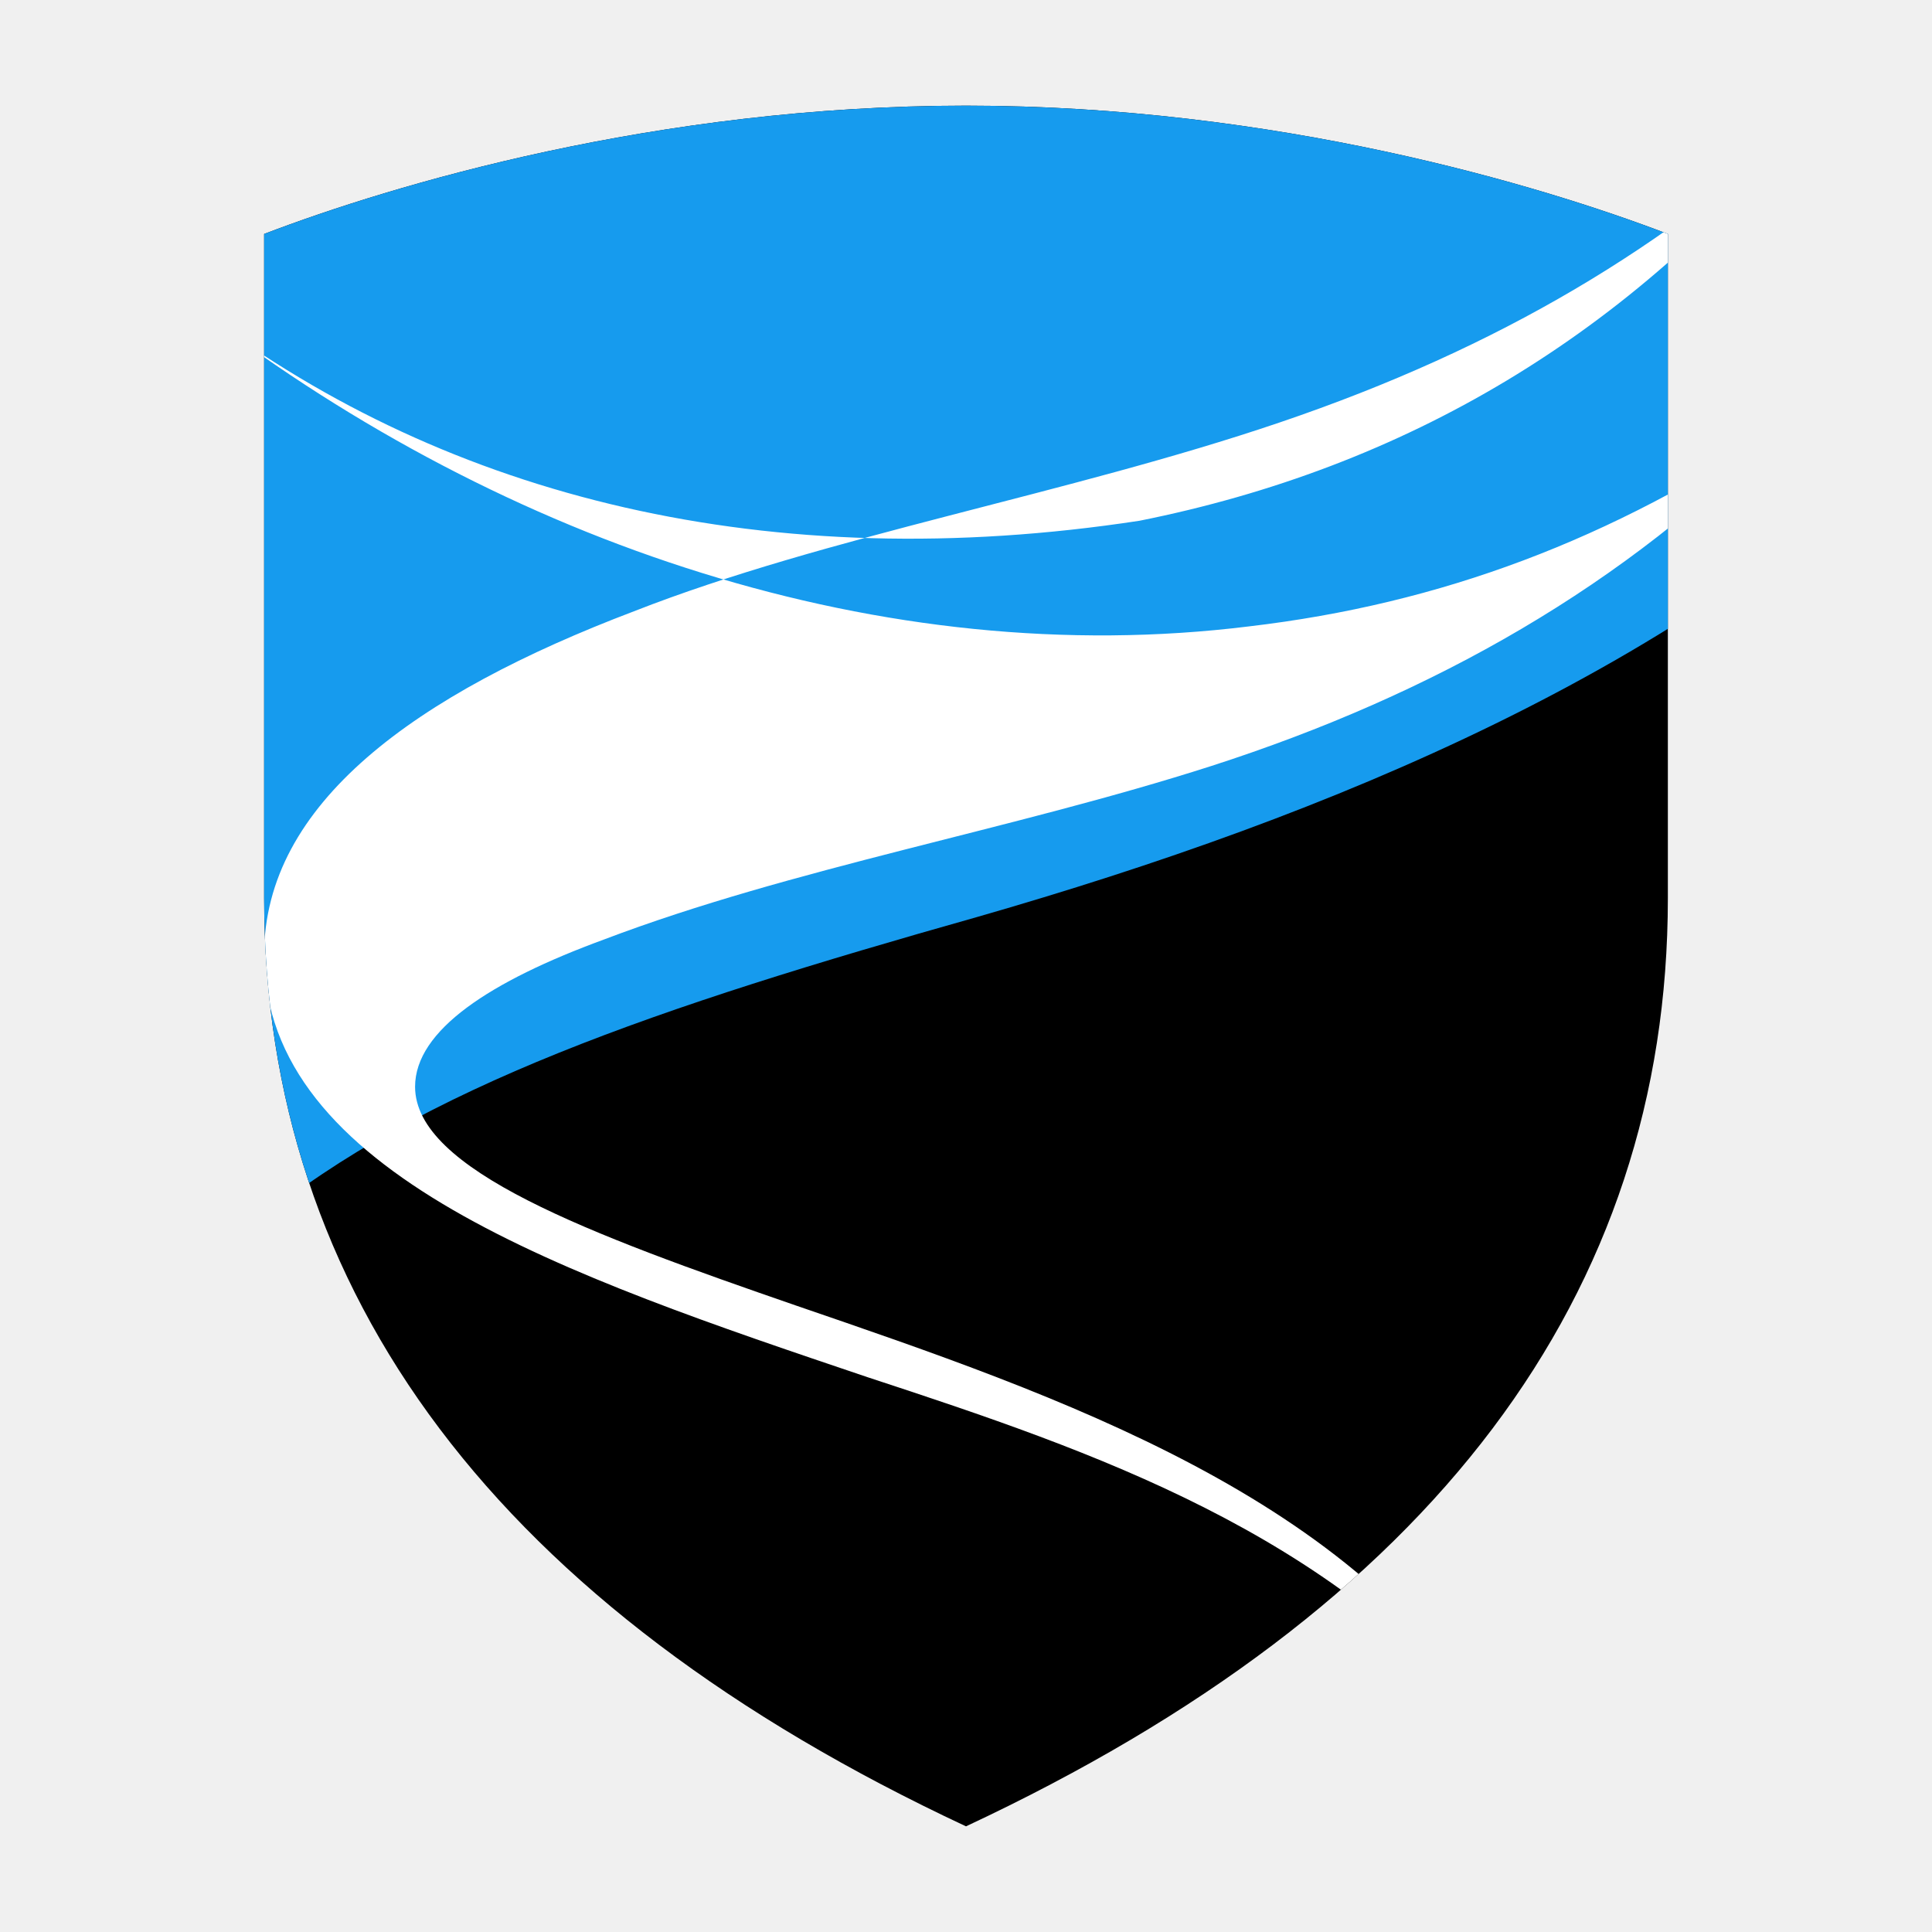
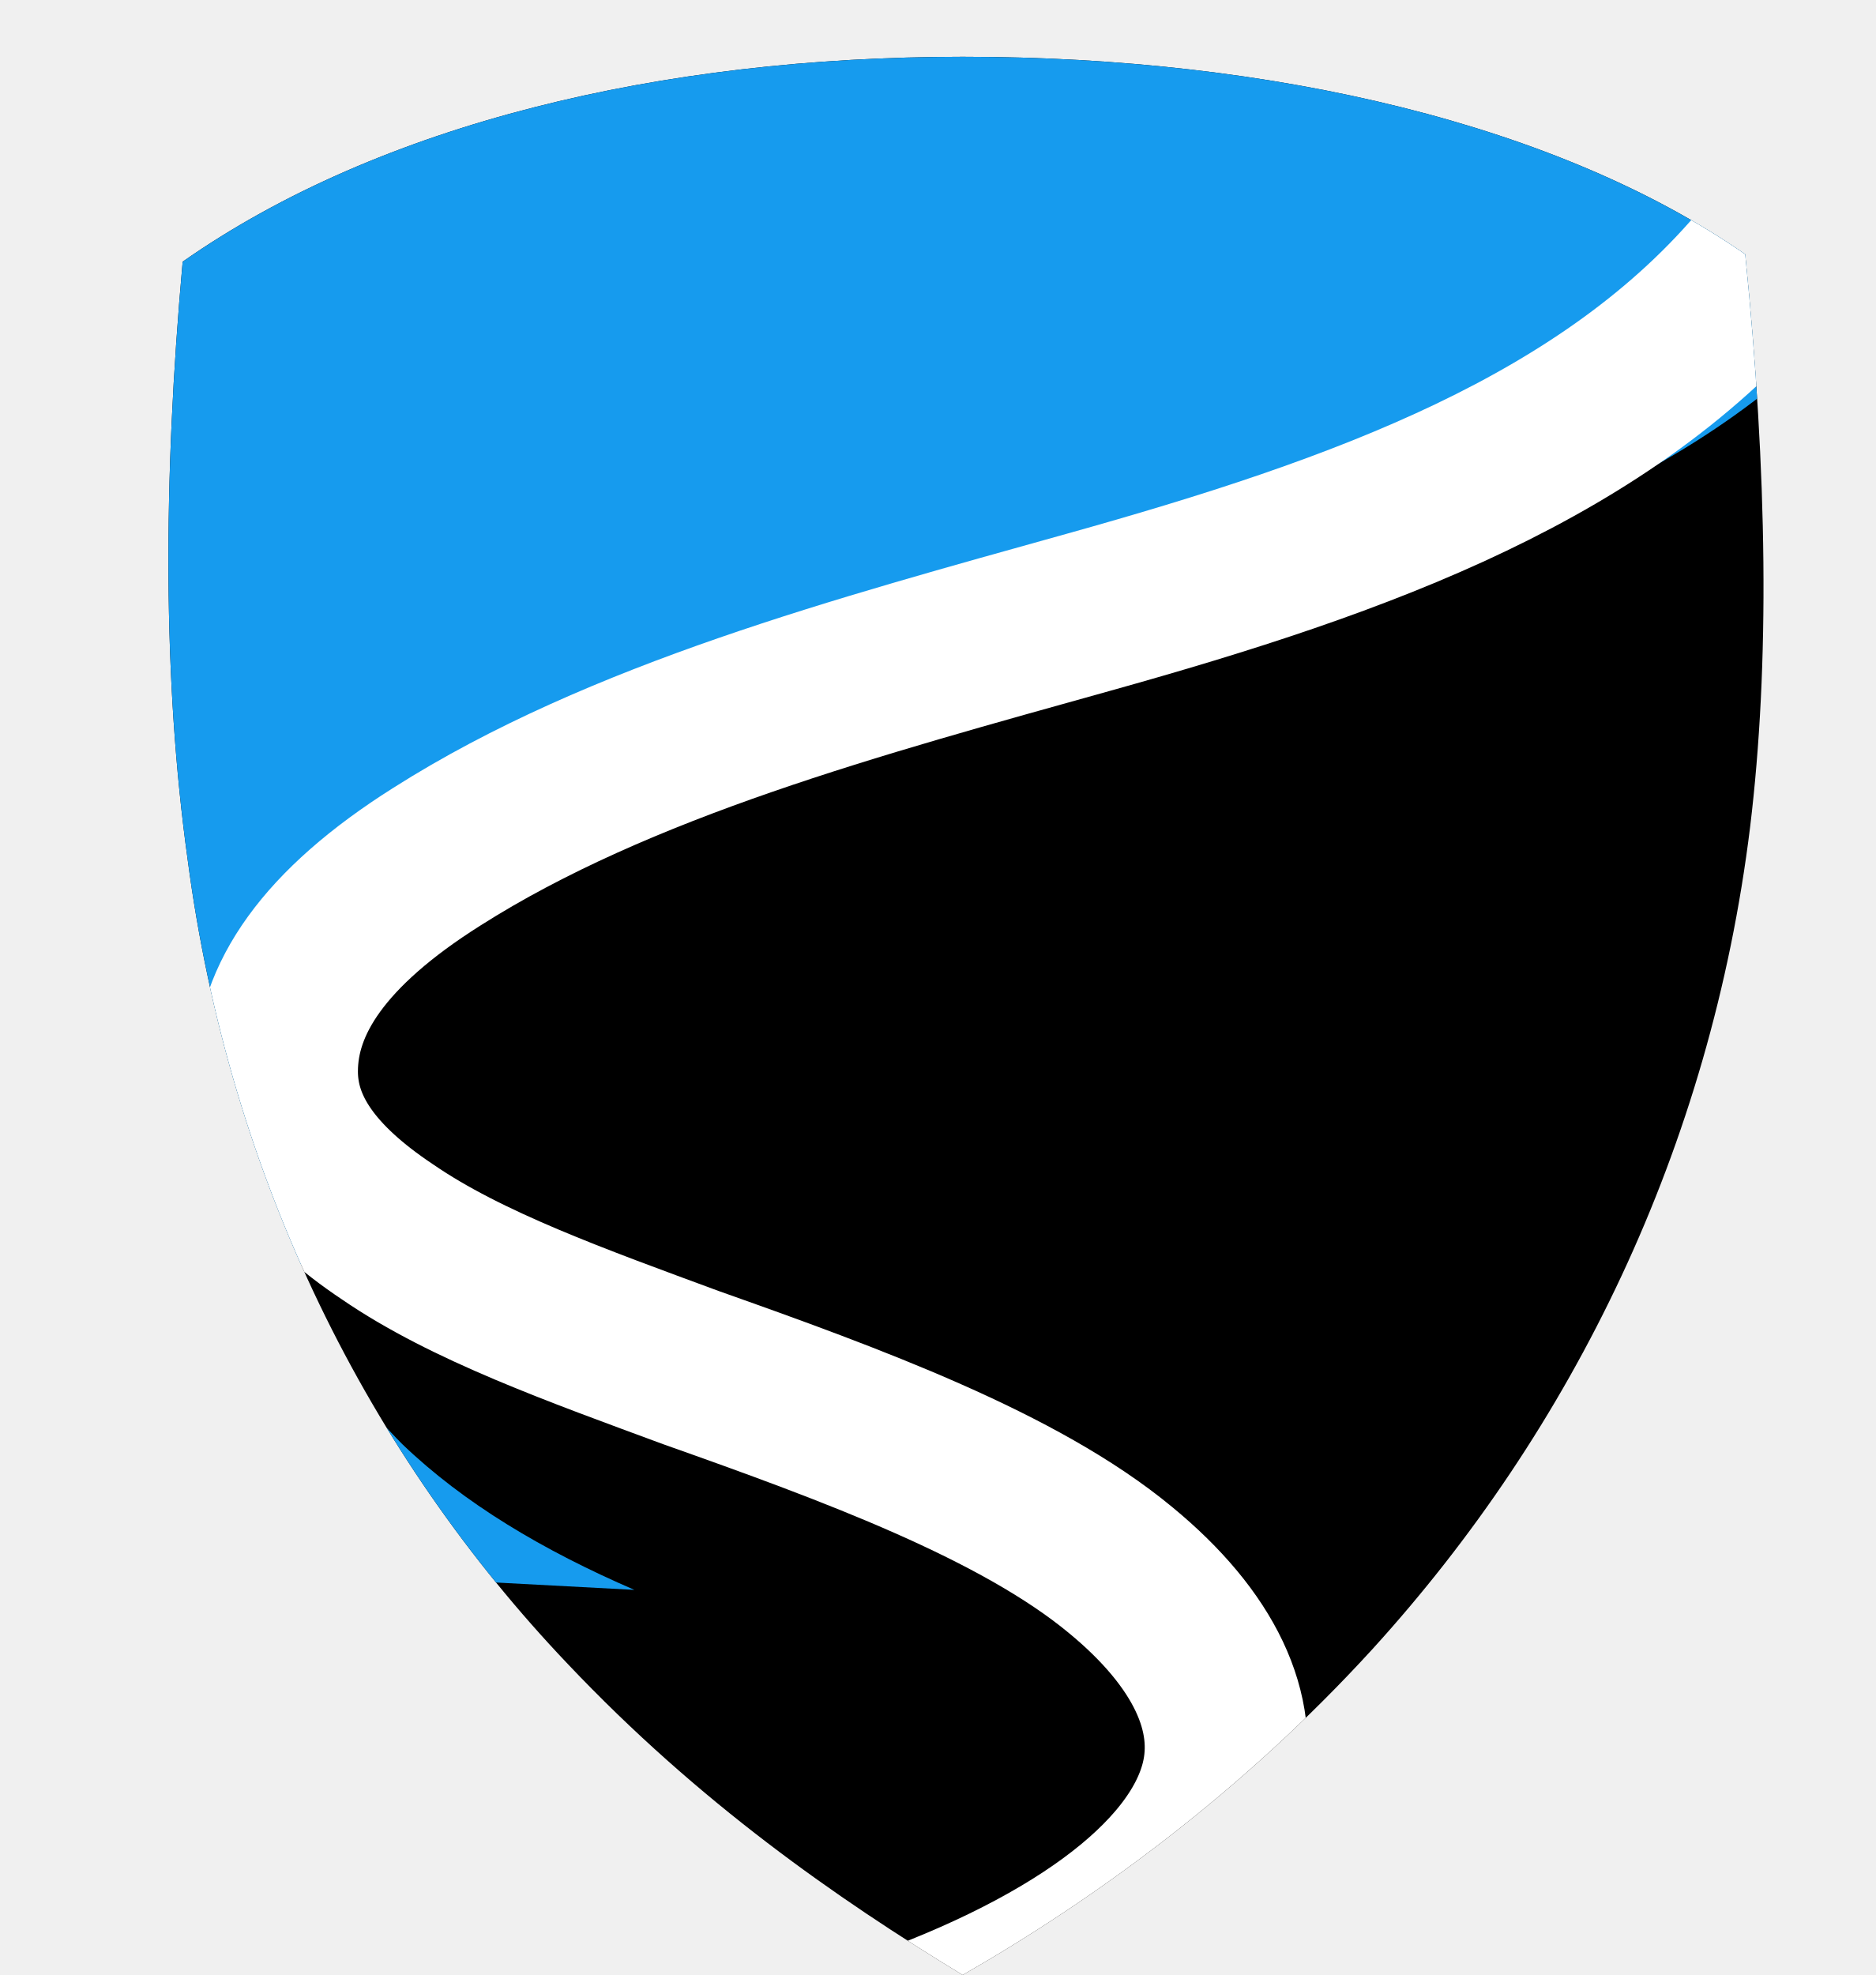
- <svg xmlns="http://www.w3.org/2000/svg" viewBox="0 0 512 512" role="img" aria-label="SafeLedger shield logo">
+ <svg xmlns="http://www.w3.org/2000/svg" viewBox="120 105 760 800" role="img" aria-label="SafeLedger shield logo">
  <defs>
    <clipPath id="shield">
-       <path d="M256 28C174 28 104 49 70 62v176c0 105 62 188 186 246 124-58 186-141 186-246V62C408 49 338 28 256 28Z" />
+       <path d="M510 128C388 128 274 155 194 211c-8 89-8 170 2 242 17 130 74 242 154 326 53 56 109 95 160 126 54-31 113-74 166-132 81-89 137-203 153-333 8-66 7-143-2-232-75-52-190-80-317-80Z" />
    </clipPath>
  </defs>
  <g clip-path="url(#shield)">
-     <rect width="512" height="512" fill="#000" />
-     <path d="M0 0h512v112C447 177 353 216 259 243 174 267 112 288 68 324L0 337Z" fill="#169BEE" />
-     <path d="M54 83c80 61 180 95 277 83 51-6 96-23 141-53-41 42-92 71-151 90-53 17-111 27-161 46-30 11-50 24-50 39 0 22 46 39 101 58 70 24 149 51 185 113-44-53-105-74-166-94-80-27-160-54-160-112 0-40 40-69 98-91 51-20 115-31 171-50 59-20 103-47 141-82-48 59-108 94-178 108C204 153 119 132 54 83Z" fill="#fff" />
+     <rect x="120" y="105" width="760" height="800" fill="#000" />
+     <path d="M120 105H880V220c-68 83-171 113-285 145-96 27-198 55-273 104-56 36-82 79-82 126 0 35 15 67 43 95 25 24 57 43 94 59l-94-5c-55-74-93-164-106-268-12-88-9-183-2-265 80-55 194-83 325-83Z" fill="#169BEE" />
+     <path d="M835 210c-63 76-163 112-274 143-93 26-190 52-264 99-46 29-65 58-65 87 0 24 15 45 45 65 32 22 77 38 123 55 65 23 133 48 174 82 34 28 48 58 41 86-10 40-62 78-143 105-75 25-161 29-246 16" fill="none" stroke="#fff" stroke-width="66" stroke-linecap="round" stroke-linejoin="round" />
  </g>
</svg>
